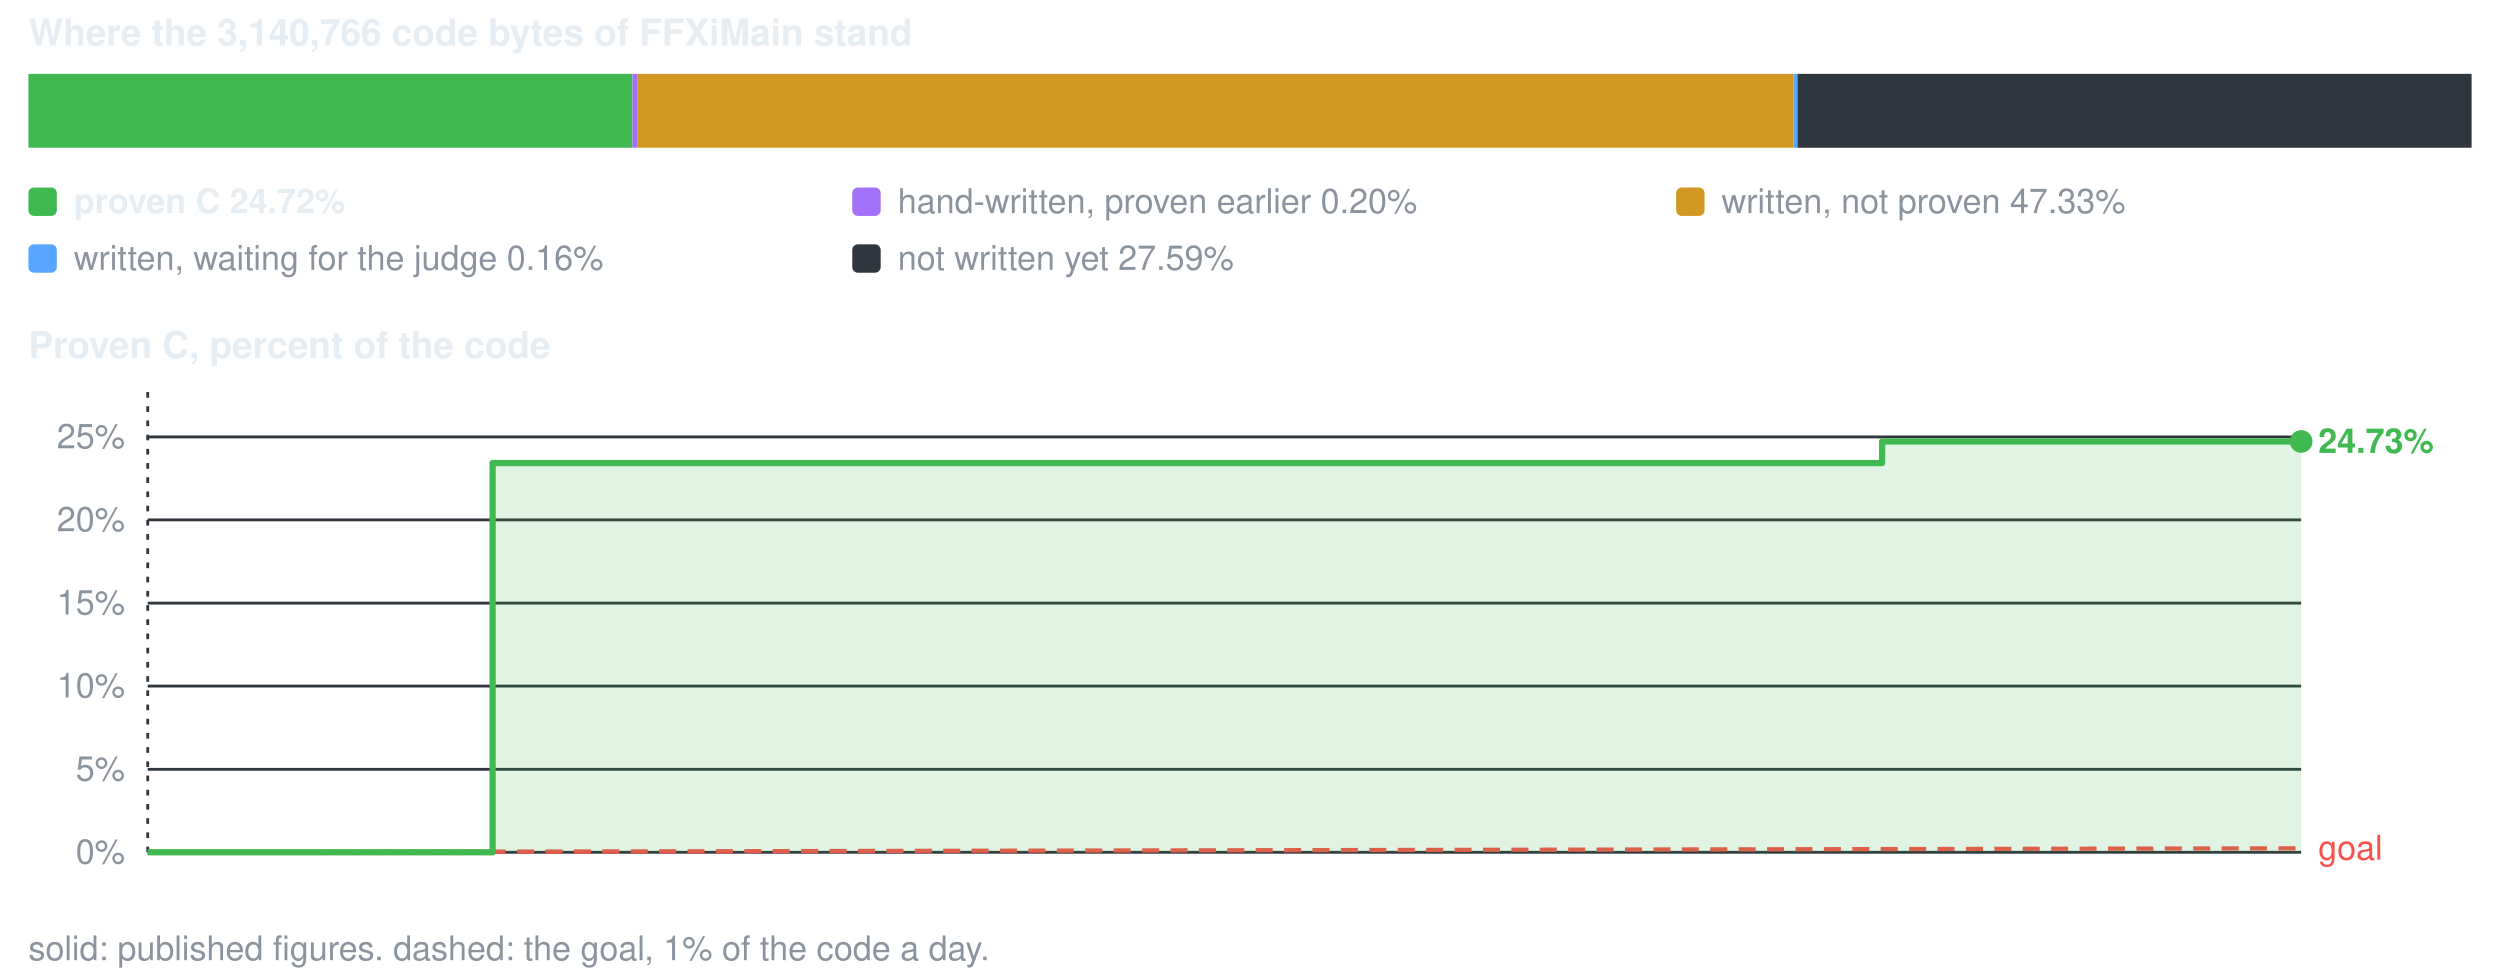
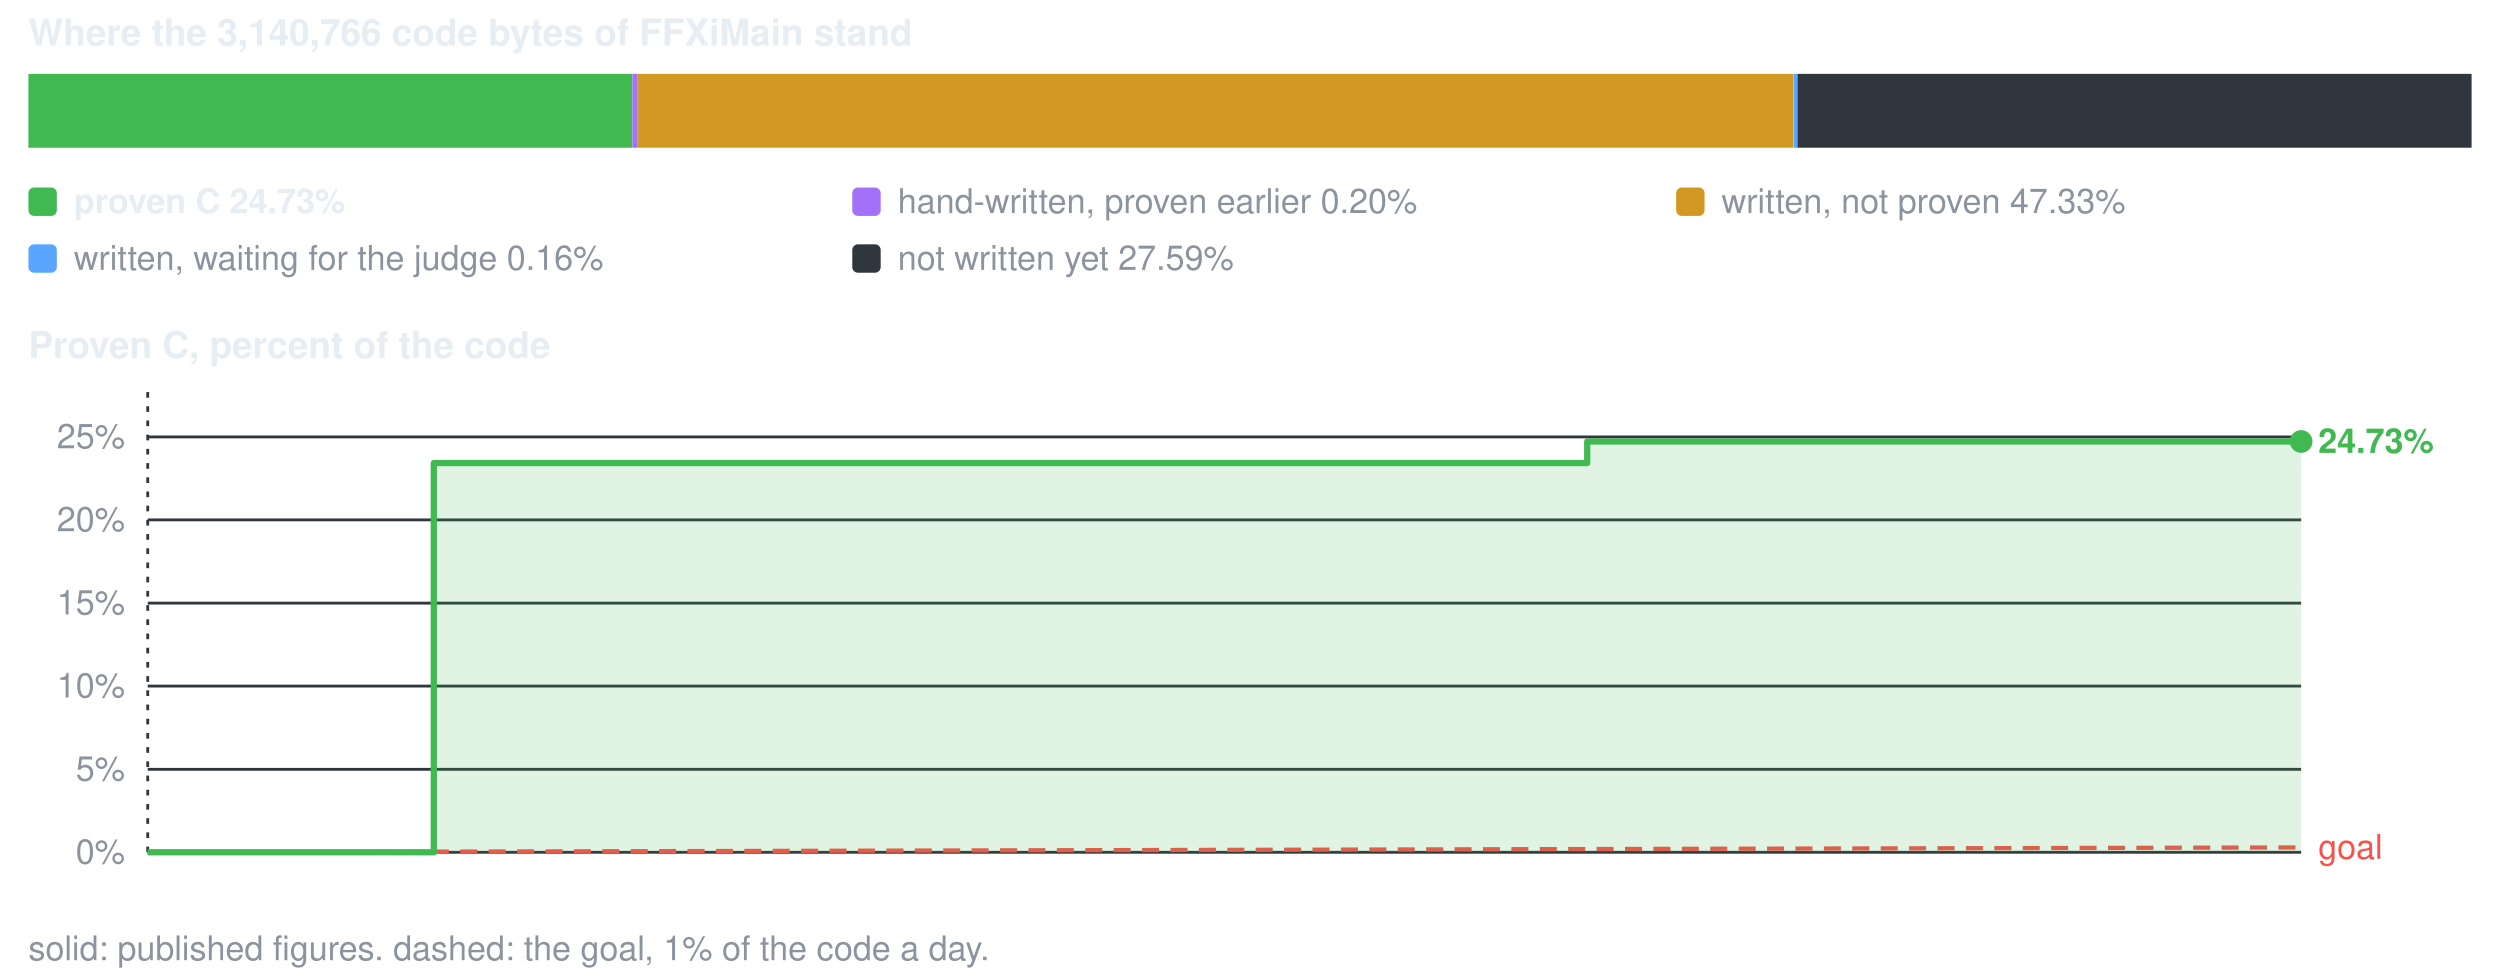
<svg xmlns="http://www.w3.org/2000/svg" viewBox="0 0 880 344" width="880" height="344" role="img" aria-label="conversion progress">
  <style>text{font-family:-apple-system,BlinkMacSystemFont,'Segoe UI',Helvetica,Arial,sans-serif;font-size:12px;fill:#8b949e}.s{fill:#e6edf3;font-weight:600}.b{font-size:13px}</style>
  <text x="10" y="16" class="s b">Where the 3,140,766 code bytes of FFXiMain stand</text>
  <rect x="10.0" y="26" width="212.6" height="26" fill="#3fb950" />
  <rect x="222.6" y="26" width="1.7" height="26" fill="#a371f7" />
-   <rect x="224.3" y="26" width="407.1" height="26" fill="#d29922" />
+   <rect x="224.3" y="26" width="407.0" height="26" fill="#d29922" />
  <rect x="631.4" y="26" width="1.5" height="26" fill="#58a6ff" />
  <rect x="632.8" y="26" width="237.2" height="26" fill="#30363d" />
  <rect x="10" y="66" width="10" height="10" rx="2" fill="#3fb950" />
-   <text x="26" y="75" class="s">proven C 24.72%</text>
+   <text x="26" y="75" class="s">proven C 24.73%</text>
  <rect x="300" y="66" width="10" height="10" rx="2" fill="#a371f7" />
  <text x="316" y="75">hand-written, proven earlier 0.20%</text>
  <rect x="590" y="66" width="10" height="10" rx="2" fill="#d29922" />
  <text x="606" y="75">written, not proven 47.33%</text>
  <rect x="10" y="86" width="10" height="10" rx="2" fill="#58a6ff" />
  <text x="26" y="95">written, waiting for the judge 0.16%</text>
  <rect x="300" y="86" width="10" height="10" rx="2" fill="#30363d" />
  <text x="316" y="95">not written yet 27.59%</text>
  <text x="10" y="126" class="s b">Proven C, percent of the code</text>
  <line x1="52" y1="300.0" x2="810" y2="300.0" stroke="#30363d" stroke-width="1" />
  <text x="44" y="304.0" text-anchor="end">0%</text>
  <line x1="52" y1="270.8" x2="810" y2="270.8" stroke="#30363d" stroke-width="1" />
  <text x="44" y="274.8" text-anchor="end">5%</text>
  <line x1="52" y1="241.5" x2="810" y2="241.5" stroke="#30363d" stroke-width="1" />
  <text x="44" y="245.5" text-anchor="end">10%</text>
  <line x1="52" y1="212.3" x2="810" y2="212.3" stroke="#30363d" stroke-width="1" />
  <text x="44" y="216.3" text-anchor="end">15%</text>
  <line x1="52" y1="183.0" x2="810" y2="183.0" stroke="#30363d" stroke-width="1" />
  <text x="44" y="187.0" text-anchor="end">20%</text>
  <line x1="52" y1="153.8" x2="810" y2="153.8" stroke="#30363d" stroke-width="1" />
  <text x="44" y="157.8" text-anchor="end">25%</text>
  <line x1="52.0" y1="138" x2="52.0" y2="300" stroke="#30363d" stroke-width="1" stroke-dasharray="2 3" />
-   <line x1="52.0" y1="300.0" x2="810.0" y2="298.6" stroke="#f85149" stroke-width="1.5" stroke-dasharray="6 4" />
-   <text x="816.0" y="302.6" style="fill:#f85149">goal</text>
-   <path d="M52.0 300.0 H173.4 V163.0 H224.0 V163.0 H310.0 V163.0 H434.1 V163.0 H662.5 V155.4 H714.6 V155.4 H810.0 V155.4 V300.0 H52.0 Z" fill="#3fb950" fill-opacity="0.16" />
-   <path d="M52.0 300.0 H173.4 V163.0 H224.0 V163.0 H310.0 V163.0 H434.1 V163.0 H662.5 V155.4 H714.6 V155.4 H810.0 V155.4" fill="none" stroke="#3fb950" stroke-width="2.2" stroke-linejoin="round" />
+   <line x1="52.0" y1="300.0" x2="810.0" y2="298.3" stroke="#f85149" stroke-width="1.5" stroke-dasharray="6 4" />
+   <text x="816.0" y="302.3" style="fill:#f85149">goal</text>
+   <path d="M52.0 300.0 H152.7 V163.0 H194.8 V163.0 H266.1 V163.0 H369.1 V163.0 H558.7 V155.4 H601.9 V155.4 H681.2 V155.4 H810.0 V155.4 V300.0 H52.0 Z" fill="#3fb950" fill-opacity="0.16" />
+   <path d="M52.0 300.0 H152.7 V163.0 H194.8 V163.0 H266.1 V163.0 H369.1 V163.0 H558.7 V155.4 H601.9 V155.4 H681.2 V155.4 H810.0 V155.4" fill="none" stroke="#3fb950" stroke-width="2.2" stroke-linejoin="round" />
  <circle cx="810.0" cy="155.4" r="4" fill="#3fb950" />
  <text x="816.0" y="159.4" class="s" style="fill:#3fb950">24.73%</text>
  <text x="10" y="338">solid: published figures. dashed: the goal, 1% of the code a day.</text>
</svg>
